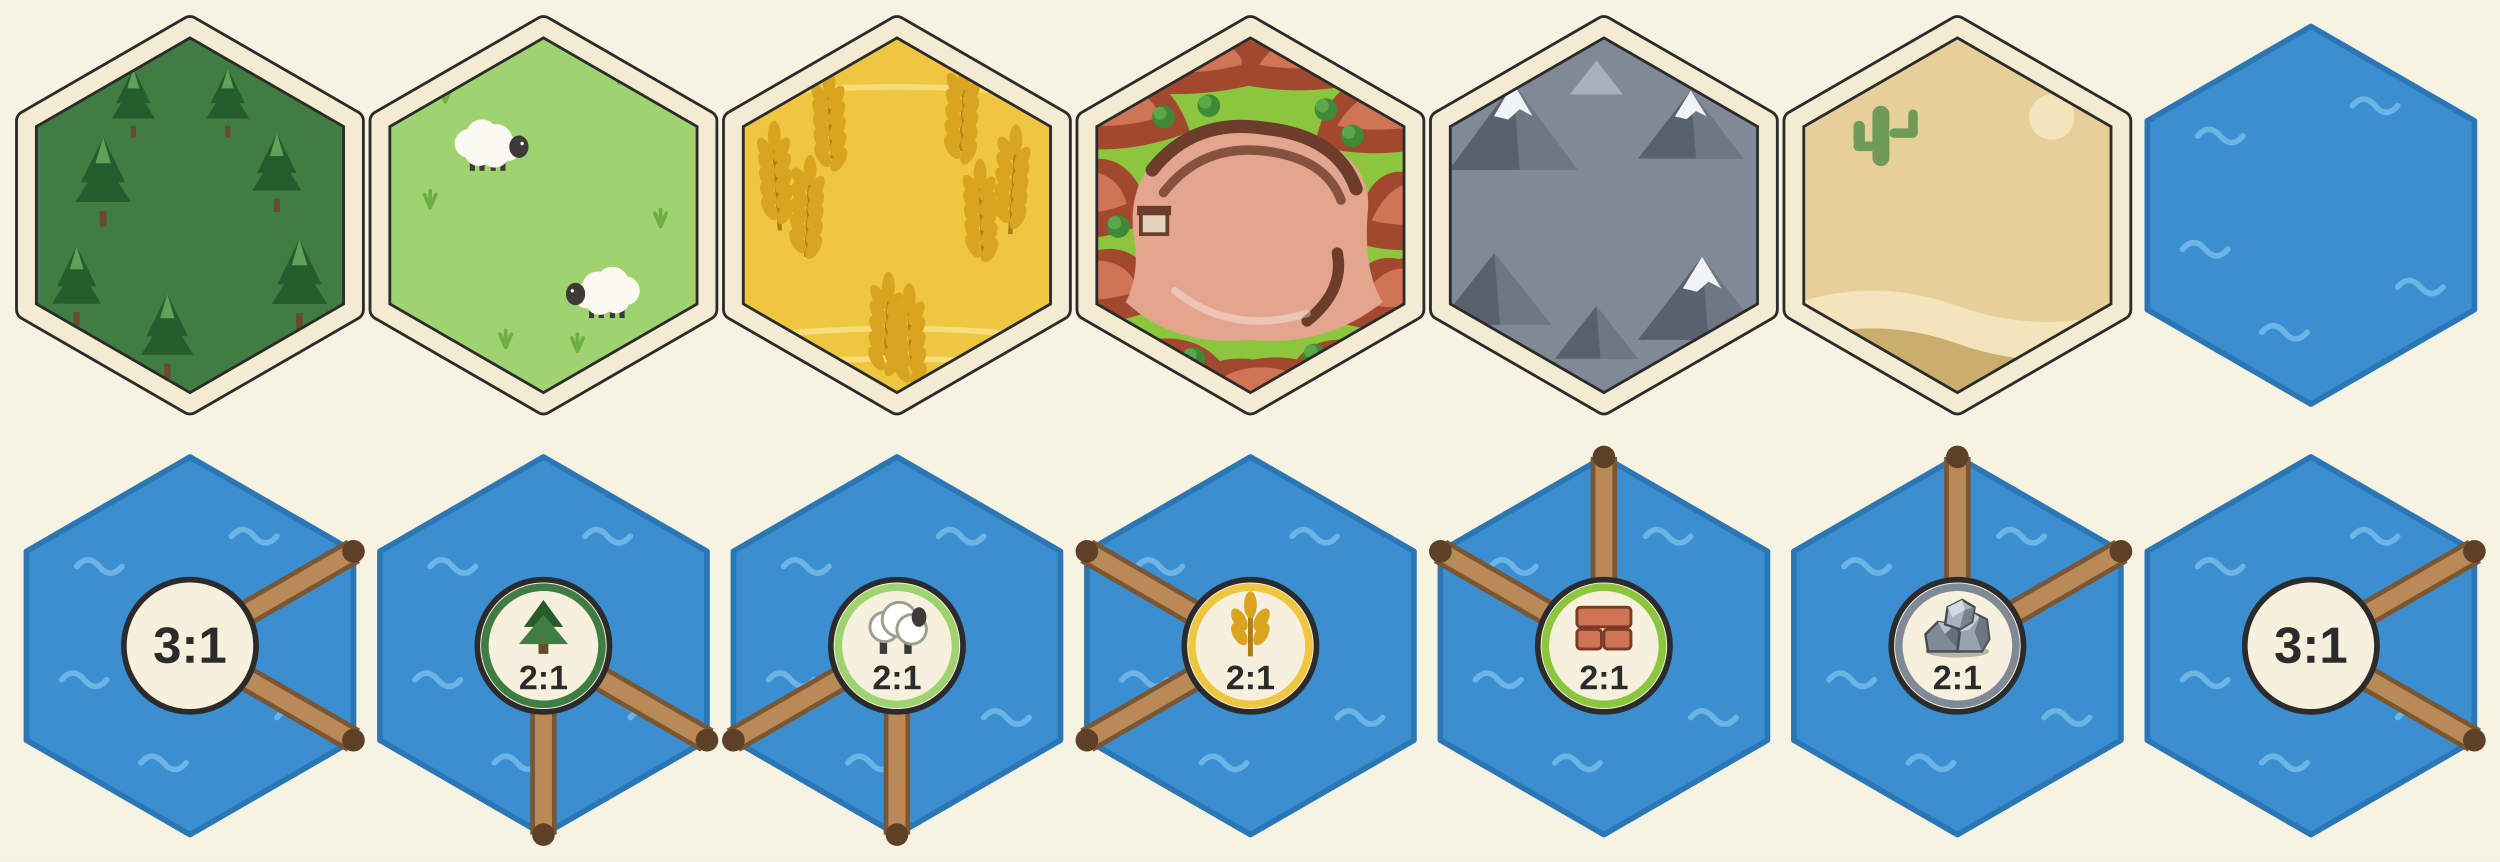
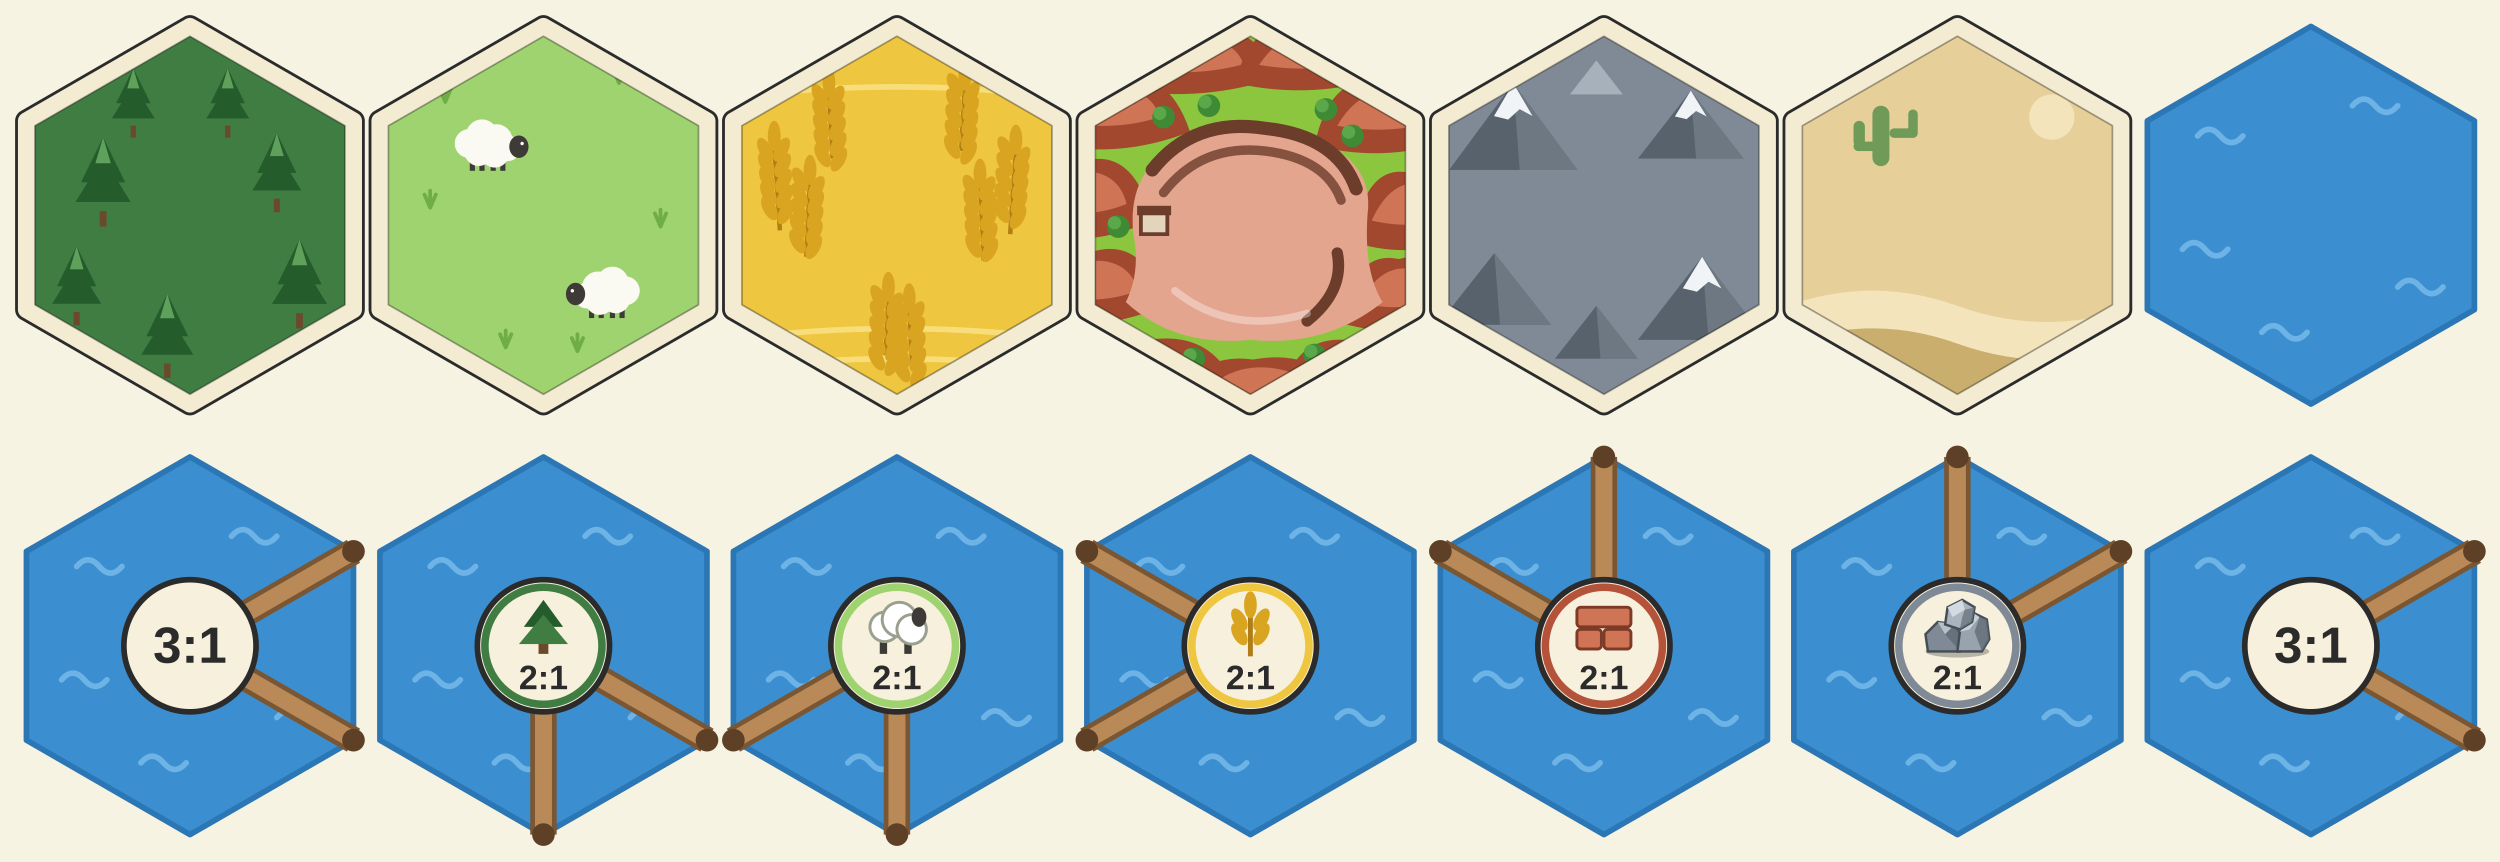
<svg xmlns="http://www.w3.org/2000/svg" viewBox="0 0 1324 456" width="1324" height="456">
  <rect width="100%" height="100%" fill="#f7f3e3" />
  <defs>
+     <symbol id="edge-dark" overflow="visible">
+       <polygon points="0,-100 86.603,-50 86.603,50 0,100 -86.603,50 -86.603,-50" fill="#2b2b2b" stroke="#2b2b2b" stroke-width="12" stroke-linejoin="round" />
+     </symbol>
+     <symbol id="edge-light" overflow="visible">
+       <polygon points="0,-100 86.603,-50 86.603,50 0,100 -86.603,50 -86.603,-50" fill="#f3ecd2" stroke="#f3ecd2" stroke-width="9" stroke-linejoin="round" />
+     </symbol>
    <symbol id="tile-W" overflow="visible">
      <clipPath id="clip-W">
-         <polygon points="0,-100 86.603,-50 86.603,50 0,100 -86.603,50 -86.603,-50" />
-       </clipPath>
-       <polygon points="0,-100 86.603,-50 86.603,50 0,100 -86.603,50 -86.603,-50" fill="#3f7d43" />
+         <polygon points="0.00,-94.80 82.10,-47.40 82.10,47.40 0.00,94.80 -82.10,47.40 -82.10,-47.40" />
+       </clipPath>
+       <polygon points="0,-100 86.603,-50 86.603,50 0,100 -86.603,50 -86.603,-50" fill="#3f7d43" clip-path="url(#clip-W)" />
      <g clip-path="url(#clip-W)">
        <rect x="-47.8" y="-2.132" width="3.6" height="8.1" fill="#6b4a2b" />
        <polygon points="-46,-41.3 -34.3,-17.432 -57.7,-17.432" fill="#245c2b" />
        <polygon points="-46,-30.59 -31.375,-7.028 -60.625,-7.028" fill="#245c2b" />
        <polygon points="-46,-41.3 -41.905,-27.53 -50.095,-27.53" fill="#5fa05a" />
        <rect x="44.4" y="-8.784" width="3.2" height="7.2" fill="#6b4a2b" />
        <polygon points="46,-43.6 56.4,-22.384 35.6,-22.384" fill="#245c2b" />
        <polygon points="46,-34.08 59.0,-13.136 33.0,-13.136" fill="#245c2b" />
        <polygon points="46,-43.6 49.64,-31.36 42.36,-31.36" fill="#5fa05a" />
        <rect x="-61.6" y="51.216" width="3.2" height="7.2" fill="#6b4a2b" />
        <polygon points="-60,16.4 -49.6,37.616 -70.4,37.616" fill="#245c2b" />
        <polygon points="-60,25.92 -47.0,46.864 -73.0,46.864" fill="#245c2b" />
        <polygon points="-60,16.4 -56.36,28.64 -63.64,28.64" fill="#5fa05a" />
        <rect x="56.2" y="51.868" width="3.6" height="8.1" fill="#6b4a2b" />
        <polygon points="58,12.7 69.7,36.568 46.3,36.568" fill="#245c2b" />
        <polygon points="58,23.41 72.625,46.972 43.375,46.972" fill="#245c2b" />
        <polygon points="58,12.7 62.095,26.47 53.905,26.47" fill="#5fa05a" />
        <rect x="-13.7" y="78.542" width="3.4" height="7.65" fill="#6b4a2b" />
        <polygon points="-12,41.55 -0.95,64.092 -23.05,64.092" fill="#245c2b" />
        <polygon points="-12,51.665 1.812,73.918 -25.812,73.918" fill="#245c2b" />
        <polygon points="-12,41.55 -8.133,54.555 -15.867,54.555" fill="#5fa05a" />
        <rect x="18.6" y="-47.436" width="2.8" height="6.3" fill="#6b4a2b" />
        <polygon points="20,-77.9 29.1,-59.336 10.9,-59.336" fill="#245c2b" />
        <polygon points="20,-69.57 31.375,-51.244 8.625,-51.244" fill="#245c2b" />
        <polygon points="20,-77.9 23.185,-67.19 16.815,-67.19" fill="#5fa05a" />
        <rect x="-31.4" y="-47.436" width="2.8" height="6.3" fill="#6b4a2b" />
        <polygon points="-30,-77.9 -20.9,-59.336 -39.1,-59.336" fill="#245c2b" />
        <polygon points="-30,-69.57 -18.625,-51.244 -41.375,-51.244" fill="#245c2b" />
        <polygon points="-30,-77.9 -26.815,-67.19 -33.185,-67.19" fill="#5fa05a" />
      </g>
-       <polygon points="0,-100 86.603,-50 86.603,50 0,100 -86.603,50 -86.603,-50" fill="none" stroke="#2b2b2b" stroke-width="12" stroke-linejoin="round" />
-       <polygon points="0,-100 86.603,-50 86.603,50 0,100 -86.603,50 -86.603,-50" fill="none" stroke="#f3ecd2" stroke-width="9" stroke-linejoin="round" />
+       <polygon points="0.00,-94.80 82.10,-47.40 82.10,47.40 0.00,94.80 -82.10,47.40 -82.10,-47.40" fill="none" stroke="#000" stroke-opacity="0.35" stroke-width="0.9" stroke-linejoin="round" />
    </symbol>
    <symbol id="tile-S" overflow="visible">
      <clipPath id="clip-S">
-         <polygon points="0,-100 86.603,-50 86.603,50 0,100 -86.603,50 -86.603,-50" />
-       </clipPath>
-       <polygon points="0,-100 86.603,-50 86.603,50 0,100 -86.603,50 -86.603,-50" fill="#9fd36f" />
+         <polygon points="0.00,-94.80 82.10,-47.40 82.10,47.40 0.00,94.80 -82.10,47.40 -82.10,-47.40" />
+       </clipPath>
+       <polygon points="0,-100 86.603,-50 86.603,50 0,100 -86.603,50 -86.603,-50" fill="#9fd36f" clip-path="url(#clip-S)" />
      <g clip-path="url(#clip-S)">
        <path d="M-60,-4 l-3,-7 M-60,-4 l0,-9 M-60,-4 l3,-7" stroke="#6fae45" stroke-width="2" stroke-linecap="round" fill="none" />
        <path d="M62,6 l-3,-7 M62,6 l0,-9 M62,6 l3,-7" stroke="#6fae45" stroke-width="2" stroke-linecap="round" fill="none" />
        <path d="M-20,70 l-3,-7 M-20,70 l0,-9 M-20,70 l3,-7" stroke="#6fae45" stroke-width="2" stroke-linecap="round" fill="none" />
        <path d="M40,-70 l-3,-7 M40,-70 l0,-9 M40,-70 l3,-7" stroke="#6fae45" stroke-width="2" stroke-linecap="round" fill="none" />
        <path d="M-52,-60 l-3,-7 M-52,-60 l0,-9 M-52,-60 l3,-7" stroke="#6fae45" stroke-width="2" stroke-linecap="round" fill="none" />
        <path d="M18,72 l-3,-7 M18,72 l0,-9 M18,72 l3,-7" stroke="#6fae45" stroke-width="2" stroke-linecap="round" fill="none" />
        <rect x="-39.01" y="-31.2" width="2.72" height="7.65" fill="#3d3a37" />
        <rect x="-33.91" y="-31.2" width="2.72" height="7.65" fill="#3d3a37" />
        <rect x="-27.96" y="-31.2" width="2.72" height="7.65" fill="#3d3a37" />
        <rect x="-22.86" y="-31.2" width="2.72" height="7.65" fill="#3d3a37" />
        <circle cx="-39.35" cy="-38.0" r="7.65" fill="#fbfaf2" />
        <circle cx="-32.55" cy="-42.25" r="8.5" fill="#fbfaf2" />
        <circle cx="-24.9" cy="-39.7" r="8.5" fill="#fbfaf2" />
        <circle cx="-18.95" cy="-35.45" r="6.8" fill="#fbfaf2" />
        <circle cx="-34.25" cy="-33.75" r="7.65" fill="#fbfaf2" />
        <circle cx="-25.75" cy="-32.9" r="7.65" fill="#fbfaf2" />
        <ellipse cx="-13.0" cy="-36.3" rx="5.1" ry="5.95" fill="#3d3a37" />
        <circle cx="-11.3" cy="-38" r="0.935" fill="#fbfaf2" />
        <rect x="40.29" y="46.8" width="2.72" height="7.65" fill="#3d3a37" />
        <rect x="35.19" y="46.8" width="2.72" height="7.65" fill="#3d3a37" />
        <rect x="29.24" y="46.8" width="2.72" height="7.65" fill="#3d3a37" />
        <rect x="24.14" y="46.8" width="2.72" height="7.65" fill="#3d3a37" />
        <circle cx="43.35" cy="40.0" r="7.65" fill="#fbfaf2" />
        <circle cx="36.55" cy="35.75" r="8.5" fill="#fbfaf2" />
        <circle cx="28.9" cy="38.3" r="8.5" fill="#fbfaf2" />
        <circle cx="22.95" cy="42.55" r="6.8" fill="#fbfaf2" />
        <circle cx="38.25" cy="44.25" r="7.65" fill="#fbfaf2" />
        <circle cx="29.75" cy="45.1" r="7.65" fill="#fbfaf2" />
        <ellipse cx="17.0" cy="41.7" rx="5.1" ry="5.95" fill="#3d3a37" />
        <circle cx="15.3" cy="40" r="0.935" fill="#fbfaf2" />
      </g>
-       <polygon points="0,-100 86.603,-50 86.603,50 0,100 -86.603,50 -86.603,-50" fill="none" stroke="#2b2b2b" stroke-width="12" stroke-linejoin="round" />
-       <polygon points="0,-100 86.603,-50 86.603,50 0,100 -86.603,50 -86.603,-50" fill="none" stroke="#f3ecd2" stroke-width="9" stroke-linejoin="round" />
+       <polygon points="0.00,-94.80 82.10,-47.40 82.10,47.40 0.00,94.80 -82.10,47.40 -82.10,-47.40" fill="none" stroke="#000" stroke-opacity="0.35" stroke-width="0.9" stroke-linejoin="round" />
    </symbol>
    <symbol id="tile-G" overflow="visible">
      <clipPath id="clip-G">
-         <polygon points="0,-100 86.603,-50 86.603,50 0,100 -86.603,50 -86.603,-50" />
-       </clipPath>
-       <polygon points="0,-100 86.603,-50 86.603,50 0,100 -86.603,50 -86.603,-50" fill="#efc63f" />
+         <polygon points="0.00,-94.80 82.10,-47.40 82.10,47.40 0.00,94.80 -82.10,47.40 -82.10,-47.40" />
+       </clipPath>
+       <polygon points="0,-100 86.603,-50 86.603,50 0,100 -86.603,50 -86.603,-50" fill="#efc63f" clip-path="url(#clip-G)" />
      <g clip-path="url(#clip-G)">
        <path d="M-90,-62 Q0,-74 90,-62" stroke="#f8de7a" stroke-width="3" fill="none" />
        <path d="M-90,66 Q0,54 90,66" stroke="#f8de7a" stroke-width="3" fill="none" />
        <path d="M-90,82 Q0,70 90,82" stroke="#f8de7a" stroke-width="3" fill="none" />
        <path d="M-62,8 Q-63.2,-14.0 -65.0,-36" stroke="#b07e14" stroke-width="2.4" fill="none" />
        <ellipse cx="-65.0" cy="-42" rx="3.4" ry="8" fill="#d9a521" />
        <ellipse cx="-70.0" cy="-36" rx="3.4" ry="7" fill="#d9a521" transform="rotate(-28 -67 -36)" />
        <ellipse cx="-60.0" cy="-33" rx="3.4" ry="7" fill="#d9a521" transform="rotate(28 -57 -36)" />
        <ellipse cx="-69.4" cy="-28" rx="3.4" ry="7" fill="#d9a521" transform="rotate(-28 -67 -28)" />
        <ellipse cx="-59.4" cy="-25" rx="3.4" ry="7" fill="#d9a521" transform="rotate(28 -57 -28)" />
        <ellipse cx="-68.8" cy="-20" rx="3.4" ry="7" fill="#d9a521" transform="rotate(-28 -67 -20)" />
        <ellipse cx="-58.8" cy="-17" rx="3.4" ry="7" fill="#d9a521" transform="rotate(28 -57 -20)" />
        <ellipse cx="-68.2" cy="-12" rx="3.4" ry="7" fill="#d9a521" transform="rotate(-28 -67 -12)" />
        <ellipse cx="-58.2" cy="-9" rx="3.4" ry="7" fill="#d9a521" transform="rotate(28 -57 -12)" />
        <ellipse cx="-67.6" cy="-4" rx="3.4" ry="7" fill="#d9a521" transform="rotate(-28 -67 -4)" />
        <ellipse cx="-57.6" cy="-1" rx="3.4" ry="7" fill="#d9a521" transform="rotate(28 -57 -4)" />
        <path d="M-48,22 Q-47.2,2.0 -46.0,-18" stroke="#b07e14" stroke-width="2.4" fill="none" />
        <ellipse cx="-46.0" cy="-24" rx="3.4" ry="8" fill="#d9a521" />
        <ellipse cx="-51.0" cy="-18" rx="3.4" ry="7" fill="#d9a521" transform="rotate(-28 -53 -18)" />
        <ellipse cx="-41.0" cy="-15" rx="3.4" ry="7" fill="#d9a521" transform="rotate(28 -43 -18)" />
        <ellipse cx="-51.4" cy="-10" rx="3.4" ry="7" fill="#d9a521" transform="rotate(-28 -53 -10)" />
        <ellipse cx="-41.4" cy="-7" rx="3.4" ry="7" fill="#d9a521" transform="rotate(28 -43 -10)" />
        <ellipse cx="-51.8" cy="-2" rx="3.4" ry="7" fill="#d9a521" transform="rotate(-28 -53 -2)" />
        <ellipse cx="-41.8" cy="1" rx="3.4" ry="7" fill="#d9a521" transform="rotate(28 -43 -2)" />
        <ellipse cx="-52.2" cy="6" rx="3.4" ry="7" fill="#d9a521" transform="rotate(-28 -53 6)" />
        <ellipse cx="-42.2" cy="9" rx="3.4" ry="7" fill="#d9a521" transform="rotate(28 -43 6)" />
        <ellipse cx="-52.6" cy="14" rx="3.4" ry="7" fill="#d9a521" transform="rotate(-28 -53 14)" />
        <ellipse cx="-42.6" cy="17" rx="3.4" ry="7" fill="#d9a521" transform="rotate(28 -43 14)" />
        <path d="M-34,-30 Q-34.8,-47.0 -36.0,-64" stroke="#b07e14" stroke-width="2.4" fill="none" />
        <ellipse cx="-36.0" cy="-70" rx="3.4" ry="8" fill="#d9a521" />
        <ellipse cx="-41.0" cy="-64" rx="3.4" ry="7" fill="#d9a521" transform="rotate(-28 -39 -64)" />
        <ellipse cx="-31.0" cy="-61" rx="3.4" ry="7" fill="#d9a521" transform="rotate(28 -29 -64)" />
        <ellipse cx="-40.6" cy="-56" rx="3.4" ry="7" fill="#d9a521" transform="rotate(-28 -39 -56)" />
        <ellipse cx="-30.6" cy="-53" rx="3.4" ry="7" fill="#d9a521" transform="rotate(28 -29 -56)" />
        <ellipse cx="-40.2" cy="-48" rx="3.4" ry="7" fill="#d9a521" transform="rotate(-28 -39 -48)" />
        <ellipse cx="-30.2" cy="-45" rx="3.4" ry="7" fill="#d9a521" transform="rotate(28 -29 -48)" />
        <ellipse cx="-39.8" cy="-40" rx="3.4" ry="7" fill="#d9a521" transform="rotate(-28 -39 -40)" />
        <ellipse cx="-29.8" cy="-37" rx="3.4" ry="7" fill="#d9a521" transform="rotate(28 -29 -40)" />
        <ellipse cx="-39.4" cy="-32" rx="3.4" ry="7" fill="#d9a521" transform="rotate(-28 -39 -32)" />
        <ellipse cx="-29.4" cy="-29" rx="3.4" ry="7" fill="#d9a521" transform="rotate(28 -29 -32)" />
        <path d="M60,10 Q61.2,-12.0 63.0,-34" stroke="#b07e14" stroke-width="2.4" fill="none" />
        <ellipse cx="63.0" cy="-40" rx="3.4" ry="8" fill="#d9a521" />
        <ellipse cx="58.0" cy="-34" rx="3.4" ry="7" fill="#d9a521" transform="rotate(-28 55 -34)" />
        <ellipse cx="68.0" cy="-31" rx="3.4" ry="7" fill="#d9a521" transform="rotate(28 65 -34)" />
        <ellipse cx="57.4" cy="-26" rx="3.4" ry="7" fill="#d9a521" transform="rotate(-28 55 -26)" />
        <ellipse cx="67.4" cy="-23" rx="3.4" ry="7" fill="#d9a521" transform="rotate(28 65 -26)" />
        <ellipse cx="56.8" cy="-18" rx="3.4" ry="7" fill="#d9a521" transform="rotate(-28 55 -18)" />
        <ellipse cx="66.8" cy="-15" rx="3.4" ry="7" fill="#d9a521" transform="rotate(28 65 -18)" />
        <ellipse cx="56.2" cy="-10" rx="3.4" ry="7" fill="#d9a521" transform="rotate(-28 55 -10)" />
        <ellipse cx="66.2" cy="-7" rx="3.4" ry="7" fill="#d9a521" transform="rotate(28 65 -10)" />
        <ellipse cx="55.6" cy="-2" rx="3.4" ry="7" fill="#d9a521" transform="rotate(-28 55 -2)" />
        <ellipse cx="65.6" cy="1" rx="3.4" ry="7" fill="#d9a521" transform="rotate(28 65 -2)" />
        <path d="M46,24 Q45.2,4.0 44.0,-16" stroke="#b07e14" stroke-width="2.4" fill="none" />
        <ellipse cx="44.0" cy="-22" rx="3.4" ry="8" fill="#d9a521" />
        <ellipse cx="39.0" cy="-16" rx="3.4" ry="7" fill="#d9a521" transform="rotate(-28 41 -16)" />
        <ellipse cx="49.0" cy="-13" rx="3.4" ry="7" fill="#d9a521" transform="rotate(28 51 -16)" />
        <ellipse cx="39.4" cy="-8" rx="3.4" ry="7" fill="#d9a521" transform="rotate(-28 41 -8)" />
        <ellipse cx="49.4" cy="-5" rx="3.4" ry="7" fill="#d9a521" transform="rotate(28 51 -8)" />
        <ellipse cx="39.8" cy="0" rx="3.4" ry="7" fill="#d9a521" transform="rotate(-28 41 0)" />
        <ellipse cx="49.8" cy="3" rx="3.4" ry="7" fill="#d9a521" transform="rotate(28 51 0)" />
        <ellipse cx="40.2" cy="8" rx="3.4" ry="7" fill="#d9a521" transform="rotate(-28 41 8)" />
        <ellipse cx="50.2" cy="11" rx="3.4" ry="7" fill="#d9a521" transform="rotate(28 51 8)" />
        <ellipse cx="40.6" cy="16" rx="3.4" ry="7" fill="#d9a521" transform="rotate(-28 41 16)" />
        <ellipse cx="50.6" cy="19" rx="3.4" ry="7" fill="#d9a521" transform="rotate(28 51 16)" />
        <path d="M34,-34 Q34.8,-51.0 36.0,-68" stroke="#b07e14" stroke-width="2.4" fill="none" />
        <ellipse cx="36.0" cy="-74" rx="3.4" ry="8" fill="#d9a521" />
        <ellipse cx="31.0" cy="-68" rx="3.4" ry="7" fill="#d9a521" transform="rotate(-28 29 -68)" />
        <ellipse cx="41.0" cy="-65" rx="3.4" ry="7" fill="#d9a521" transform="rotate(28 39 -68)" />
        <ellipse cx="30.6" cy="-60" rx="3.4" ry="7" fill="#d9a521" transform="rotate(-28 29 -60)" />
        <ellipse cx="40.6" cy="-57" rx="3.4" ry="7" fill="#d9a521" transform="rotate(28 39 -60)" />
        <ellipse cx="30.2" cy="-52" rx="3.4" ry="7" fill="#d9a521" transform="rotate(-28 29 -52)" />
        <ellipse cx="40.2" cy="-49" rx="3.4" ry="7" fill="#d9a521" transform="rotate(28 39 -52)" />
        <ellipse cx="29.8" cy="-44" rx="3.4" ry="7" fill="#d9a521" transform="rotate(-28 29 -44)" />
        <ellipse cx="39.8" cy="-41" rx="3.4" ry="7" fill="#d9a521" transform="rotate(28 39 -44)" />
        <ellipse cx="29.4" cy="-36" rx="3.4" ry="7" fill="#d9a521" transform="rotate(-28 29 -36)" />
        <ellipse cx="39.4" cy="-33" rx="3.4" ry="7" fill="#d9a521" transform="rotate(28 39 -36)" />
        <path d="M-6,74 Q-5.4,59.0 -4.5,44" stroke="#b07e14" stroke-width="2.4" fill="none" />
        <ellipse cx="-4.5" cy="38" rx="3.4" ry="8" fill="#d9a521" />
        <ellipse cx="-9.5" cy="44" rx="3.4" ry="7" fill="#d9a521" transform="rotate(-28 -11 44)" />
        <ellipse cx="0.5" cy="47" rx="3.4" ry="7" fill="#d9a521" transform="rotate(28 -1 44)" />
        <ellipse cx="-9.8" cy="52" rx="3.4" ry="7" fill="#d9a521" transform="rotate(-28 -11 52)" />
        <ellipse cx="0.2" cy="55" rx="3.4" ry="7" fill="#d9a521" transform="rotate(28 -1 52)" />
        <ellipse cx="-10.1" cy="60" rx="3.4" ry="7" fill="#d9a521" transform="rotate(-28 -11 60)" />
        <ellipse cx="-0.1" cy="63" rx="3.4" ry="7" fill="#d9a521" transform="rotate(28 -1 60)" />
        <ellipse cx="-10.4" cy="68" rx="3.4" ry="7" fill="#d9a521" transform="rotate(-28 -11 68)" />
        <ellipse cx="-0.4" cy="71" rx="3.4" ry="7" fill="#d9a521" transform="rotate(28 -1 68)" />
        <ellipse cx="-10.7" cy="76" rx="3.4" ry="7" fill="#d9a521" transform="rotate(-28 -11 76)" />
        <ellipse cx="-0.7" cy="79" rx="3.4" ry="7" fill="#d9a521" transform="rotate(28 -1 76)" />
        <path d="M8,78 Q7.4,64.0 6.5,50" stroke="#b07e14" stroke-width="2.4" fill="none" />
        <ellipse cx="6.5" cy="44" rx="3.4" ry="8" fill="#d9a521" />
        <ellipse cx="1.5" cy="50" rx="3.4" ry="7" fill="#d9a521" transform="rotate(-28 3 50)" />
        <ellipse cx="11.5" cy="53" rx="3.4" ry="7" fill="#d9a521" transform="rotate(28 13 50)" />
        <ellipse cx="1.8" cy="58" rx="3.4" ry="7" fill="#d9a521" transform="rotate(-28 3 58)" />
        <ellipse cx="11.8" cy="61" rx="3.4" ry="7" fill="#d9a521" transform="rotate(28 13 58)" />
        <ellipse cx="2.1" cy="66" rx="3.4" ry="7" fill="#d9a521" transform="rotate(-28 3 66)" />
        <ellipse cx="12.1" cy="69" rx="3.4" ry="7" fill="#d9a521" transform="rotate(28 13 66)" />
        <ellipse cx="2.4" cy="74" rx="3.4" ry="7" fill="#d9a521" transform="rotate(-28 3 74)" />
        <ellipse cx="12.4" cy="77" rx="3.4" ry="7" fill="#d9a521" transform="rotate(28 13 74)" />
        <ellipse cx="2.7" cy="82" rx="3.4" ry="7" fill="#d9a521" transform="rotate(-28 3 82)" />
        <ellipse cx="12.7" cy="85" rx="3.4" ry="7" fill="#d9a521" transform="rotate(28 13 82)" />
      </g>
-       <polygon points="0,-100 86.603,-50 86.603,50 0,100 -86.603,50 -86.603,-50" fill="none" stroke="#2b2b2b" stroke-width="12" stroke-linejoin="round" />
-       <polygon points="0,-100 86.603,-50 86.603,50 0,100 -86.603,50 -86.603,-50" fill="none" stroke="#f3ecd2" stroke-width="9" stroke-linejoin="round" />
+       <polygon points="0.00,-94.80 82.10,-47.40 82.10,47.40 0.00,94.80 -82.10,47.40 -82.10,-47.40" fill="none" stroke="#000" stroke-opacity="0.35" stroke-width="0.9" stroke-linejoin="round" />
    </symbol>
    <symbol id="tile-C" overflow="visible">
      <clipPath id="clip-C">
-         <polygon points="0,-100 86.603,-50 86.603,50 0,100 -86.603,50 -86.603,-50" />
-       </clipPath>
-       <polygon points="0,-100 86.603,-50 86.603,50 0,100 -86.603,50 -86.603,-50" fill="#8cc63f" />
+         <polygon points="0.00,-94.80 82.10,-47.40 82.10,47.40 0.00,94.80 -82.10,47.40 -82.10,-47.40" />
+       </clipPath>
+       <polygon points="0,-100 86.603,-50 86.603,50 0,100 -86.603,50 -86.603,-50" fill="#8cc63f" clip-path="url(#clip-C)" />
      <g clip-path="url(#clip-C)">
        <path d="M-74,-68.0 Q-65.2,-104 -34.4,-99.2 Q0.8,-106.4 14,-72.8 Q-30,-58.4 -74,-68.0 Z" fill="#a2482f" />
        <path d="M-60.8,-77.6 Q-47.6,-96.8 -25.6,-94.4 Q-8.0,-92.0 -3.6,-80 Q-30,-72.8 -60.8,-77.6 Z" fill="#cf7455" />
        <path d="M-8,-70.0 Q0.4,-106 29.8,-101.2 Q63.4,-108.4 76,-74.8 Q34,-60.4 -8,-70.0 Z" fill="#a2482f" />
        <path d="M4.6,-79.6 Q17.2,-98.8 38.2,-96.4 Q55.0,-94.0 59.2,-82 Q34,-74.8 4.6,-79.6 Z" fill="#cf7455" />
        <path d="M-112,-39.0 Q-104.0,-78 -76.0,-72.8 Q-44.0,-80.6 -32,-44.2 Q-72,-28.6 -112,-39.0 Z" fill="#a2482f" />
        <path d="M-100.0,-49.4 Q-88.0,-70.2 -68.0,-67.6 Q-52.0,-65.0 -48.0,-52 Q-72,-44.2 -100.0,-49.4 Z" fill="#cf7455" />
        <path d="M34,-37.0 Q42.0,-76 70.0,-70.8 Q102.0,-78.6 114,-42.2 Q74,-26.6 34,-37.0 Z" fill="#a2482f" />
        <path d="M46.0,-47.4 Q58.0,-68.2 78.0,-65.6 Q94.0,-63.0 98.0,-50 Q74,-42.2 46.0,-47.4 Z" fill="#cf7455" />
        <path d="M-120,8.0 Q-113.2,-34 -89.4,-28.4 Q-62.2,-36.8 -52,2.4 Q-86,19.2 -120,8.0 Z" fill="#a2482f" />
        <path d="M-109.8,-3.2 Q-99.6,-25.6 -82.6,-22.8 Q-69.0,-20.0 -65.6,-6 Q-86,2.4 -109.8,-3.2 Z" fill="#cf7455" />
        <path d="M54,14.0 Q60.8,-28 84.6,-22.4 Q111.8,-30.8 122,8.4 Q88,25.2 54,14.0 Z" fill="#a2482f" />
        <path d="M64.2,2.8 Q74.4,-19.6 91.4,-16.8 Q105.0,-14.0 108.4,0 Q88,8.4 64.2,2.8 Z" fill="#cf7455" />
        <path d="M-114,53.0 Q-107.2,14 -83.4,19.2 Q-56.2,11.4 -46,47.8 Q-80,63.4 -114,53.0 Z" fill="#a2482f" />
        <path d="M-103.8,42.6 Q-93.6,21.8 -76.6,24.4 Q-63.0,27.0 -59.6,40 Q-80,47.8 -103.8,42.6 Z" fill="#cf7455" />
        <path d="M48,57.0 Q54.8,18 78.6,23.2 Q105.8,15.4 116,51.8 Q82,67.4 48,57.0 Z" fill="#a2482f" />
        <path d="M58.2,46.6 Q68.4,25.8 85.4,28.4 Q99.0,31.0 102.4,44 Q82,51.8 58.2,46.6 Z" fill="#cf7455" />
        <path d="M-96,95.0 Q-87.2,62 -56.4,66.4 Q-21.2,59.8 -8,90.6 Q-52,103.8 -96,95.0 Z" fill="#a2482f" />
        <path d="M-82.8,86.2 Q-69.6,68.6 -47.6,70.8 Q-30.0,73.0 -25.6,84 Q-52,90.6 -82.8,86.2 Z" fill="#cf7455" />
        <path d="M-40,105.0 Q-30.8,72 1.4,76.4 Q38.2,69.8 52,100.6 Q6,113.8 -40,105.0 Z" fill="#a2482f" />
        <path d="M-26.2,96.2 Q-12.4,78.6 10.6,80.8 Q29.0,83.0 33.6,94 Q6,100.6 -26.2,96.2 Z" fill="#cf7455" />
        <path d="M16,95.0 Q24.4,62 53.8,66.4 Q87.4,59.8 100,90.6 Q58,103.8 16,95.0 Z" fill="#a2482f" />
        <path d="M28.6,86.2 Q41.2,68.6 62.2,70.8 Q79.0,73.0 83.2,84 Q58,90.6 28.6,86.2 Z" fill="#cf7455" />
        <path d="M-62,10 Q-66,-28 -30,-42 Q0,-52 30,-42 Q66,-30 62,0 Q60,30 70,46 Q40,70 0,66 Q-40,70 -66,46 Q-58,30 -62,10 Z" fill="#e4a58f" />
        <path d="M-52,-24 Q-30,-52 8,-46 Q46,-42 56,-14" stroke="#6b3d2a" stroke-width="7" fill="none" stroke-linecap="round" />
        <path d="M-46,-12 Q-26,-38 8,-34 Q40,-30 48,-8" stroke="#6b3d2a" stroke-width="5" fill="none" stroke-linecap="round" opacity="0.8" />
        <path d="M30,56 Q50,40 46,20" stroke="#6b3d2a" stroke-width="6" fill="none" stroke-linecap="round" />
        <path d="M-40,40 Q-10,64 30,52" stroke="#ffffff" stroke-width="4" fill="none" opacity="0.35" stroke-linecap="round" />
        <rect x="-58" y="-2" width="14" height="12" fill="#e3d5bd" stroke="#6b3d2a" stroke-width="2" />
        <rect x="-60" y="-5" width="18" height="5" fill="#6b3d2a" />
        <circle cx="-46" cy="-52" r="6" fill="#3f8a34" />
        <circle cx="-48" cy="-54" r="3.5" fill="#5aa84a" />
        <circle cx="-22" cy="-58" r="6" fill="#3f8a34" />
        <circle cx="-24" cy="-60" r="3.5" fill="#5aa84a" />
        <circle cx="40" cy="-56" r="6" fill="#3f8a34" />
        <circle cx="38" cy="-58" r="3.5" fill="#5aa84a" />
        <circle cx="54" cy="-42" r="6" fill="#3f8a34" />
        <circle cx="52" cy="-44" r="3.5" fill="#5aa84a" />
        <circle cx="-70" cy="6" r="6" fill="#3f8a34" />
        <circle cx="-72" cy="4" r="3.5" fill="#5aa84a" />
        <circle cx="34" cy="74" r="6" fill="#3f8a34" />
        <circle cx="32" cy="72" r="3.5" fill="#5aa84a" />
        <circle cx="-30" cy="76" r="6" fill="#3f8a34" />
        <circle cx="-32" cy="74" r="3.5" fill="#5aa84a" />
      </g>
-       <polygon points="0,-100 86.603,-50 86.603,50 0,100 -86.603,50 -86.603,-50" fill="none" stroke="#2b2b2b" stroke-width="12" stroke-linejoin="round" />
-       <polygon points="0,-100 86.603,-50 86.603,50 0,100 -86.603,50 -86.603,-50" fill="none" stroke="#f3ecd2" stroke-width="9" stroke-linejoin="round" />
+       <polygon points="0.00,-94.80 82.10,-47.40 82.10,47.40 0.00,94.80 -82.10,47.40 -82.10,-47.40" fill="none" stroke="#000" stroke-opacity="0.35" stroke-width="0.9" stroke-linejoin="round" />
    </symbol>
    <symbol id="tile-O" overflow="visible">
      <clipPath id="clip-O">
-         <polygon points="0,-100 86.603,-50 86.603,50 0,100 -86.603,50 -86.603,-50" />
-       </clipPath>
-       <polygon points="0,-100 86.603,-50 86.603,50 0,100 -86.603,50 -86.603,-50" fill="#7f8a96" />
+         <polygon points="0.00,-94.80 82.10,-47.40 82.10,47.40 0.00,94.80 -82.10,47.40 -82.10,-47.40" />
+       </clipPath>
+       <polygon points="0,-100 86.603,-50 86.603,50 0,100 -86.603,50 -86.603,-50" fill="#7f8a96" clip-path="url(#clip-O)" />
      <g clip-path="url(#clip-O)">
        <polygon points="-82,-24 -48,-70 -14,-24" fill="#58626d" />
        <polygon points="-48,-70 -14,-24 -44.6,-24" fill="#7f8a96" opacity="0.55" />
        <polygon points="-48,-70 -37.8,-52.52 -44.6,-56.2 -50.72,-50.68 -58.2,-52.52" fill="#f1f4f7" />
        <polygon points="18,-30 46,-66 74,-30" fill="#58626d" />
        <polygon points="46,-66 74,-30 48.8,-30" fill="#7f8a96" opacity="0.55" />
        <polygon points="46,-66 54.4,-52.32 48.8,-55.2 43.76,-50.88 37.6,-52.32" fill="#f1f4f7" />
        <polygon points="-88,58 -58,20 -28,58" fill="#58626d" />
        <polygon points="-58,20 -28,58 -55.0,58" fill="#7f8a96" opacity="0.55" />
        <polygon points="18,66 52,22 86,66" fill="#58626d" />
        <polygon points="52,22 86,66 55.4,66" fill="#7f8a96" opacity="0.55" />
        <polygon points="52,22 62.2,38.72 55.4,35.2 49.28,40.48 41.8,38.72" fill="#f1f4f7" />
        <polygon points="-26,76 -4,48 18,76" fill="#58626d" />
        <polygon points="-4,48 18,76 -1.8,76" fill="#7f8a96" opacity="0.55" />
        <polygon points="-18,-64 -4,-82 10,-64" fill="#a7b1bb" />
      </g>
-       <polygon points="0,-100 86.603,-50 86.603,50 0,100 -86.603,50 -86.603,-50" fill="none" stroke="#2b2b2b" stroke-width="12" stroke-linejoin="round" />
-       <polygon points="0,-100 86.603,-50 86.603,50 0,100 -86.603,50 -86.603,-50" fill="none" stroke="#f3ecd2" stroke-width="9" stroke-linejoin="round" />
+       <polygon points="0.00,-94.80 82.10,-47.40 82.10,47.40 0.00,94.80 -82.10,47.40 -82.10,-47.40" fill="none" stroke="#000" stroke-opacity="0.35" stroke-width="0.9" stroke-linejoin="round" />
    </symbol>
    <symbol id="tile-D" overflow="visible">
      <clipPath id="clip-D">
-         <polygon points="0,-100 86.603,-50 86.603,50 0,100 -86.603,50 -86.603,-50" />
-       </clipPath>
-       <polygon points="0,-100 86.603,-50 86.603,50 0,100 -86.603,50 -86.603,-50" fill="#e6cf99" />
+         <polygon points="0.00,-94.80 82.10,-47.40 82.10,47.40 0.00,94.80 -82.10,47.40 -82.10,-47.40" />
+       </clipPath>
+       <polygon points="0,-100 86.603,-50 86.603,50 0,100 -86.603,50 -86.603,-50" fill="#e6cf99" clip-path="url(#clip-D)" />
      <g clip-path="url(#clip-D)">
        <circle cx="50" cy="-52" r="12" fill="#f3e4bb" />
        <g fill="#6f9a58">
          <rect x="-45" y="-58" width="9" height="32" rx="4.5" />
          <rect x="-55" y="-50" width="6" height="14" rx="3" />
          <rect x="-55" y="-39" width="14" height="5" rx="2.5" />
          <rect x="-36" y="-46" width="14" height="5" rx="2.5" />
          <rect x="-26" y="-56" width="5" height="15" rx="2.5" />
        </g>
        <path d="M-100,52 Q-50,30 0,48 T100,46 L100,120 L-100,120 Z" fill="#f3e4bb" />
        <path d="M-100,72 Q-50,50 0,68 T100,66 L100,120 L-100,120 Z" fill="#c9ae6e" />
      </g>
-       <polygon points="0,-100 86.603,-50 86.603,50 0,100 -86.603,50 -86.603,-50" fill="none" stroke="#2b2b2b" stroke-width="12" stroke-linejoin="round" />
-       <polygon points="0,-100 86.603,-50 86.603,50 0,100 -86.603,50 -86.603,-50" fill="none" stroke="#f3ecd2" stroke-width="9" stroke-linejoin="round" />
+       <polygon points="0.00,-94.80 82.10,-47.40 82.10,47.40 0.00,94.80 -82.10,47.40 -82.10,-47.40" fill="none" stroke="#000" stroke-opacity="0.35" stroke-width="0.9" stroke-linejoin="round" />
    </symbol>
    <symbol id="sea" overflow="visible">
      <clipPath id="clip-sea">
        <polygon points="0,-100 86.603,-50 86.603,50 0,100 -86.603,50 -86.603,-50" />
      </clipPath>
      <polygon points="0,-100 86.603,-50 86.603,50 0,100 -86.603,50 -86.603,-50" fill="#3b8fd0" />
      <g clip-path="url(#clip-sea)">
        <path d="M-60,-42 q6,-7 12,0 t12,0" stroke="#6db3e6" stroke-width="3" fill="none" stroke-linecap="round" />
        <path d="M22,-58 q6,-7 12,0 t12,0" stroke="#6db3e6" stroke-width="3" fill="none" stroke-linecap="round" />
        <path d="M-26,62 q6,-7 12,0 t12,0" stroke="#6db3e6" stroke-width="3" fill="none" stroke-linecap="round" />
        <path d="M46,38 q6,-7 12,0 t12,0" stroke="#6db3e6" stroke-width="3" fill="none" stroke-linecap="round" />
        <path d="M-68,18 q6,-7 12,0 t12,0" stroke="#6db3e6" stroke-width="3" fill="none" stroke-linecap="round" />
      </g>
      <polygon points="0,-100 86.603,-50 86.603,50 0,100 -86.603,50 -86.603,-50" fill="none" stroke="#2b76b5" stroke-width="3" stroke-linejoin="round" />
    </symbol>
    <symbol id="dock" overflow="visible">
      <line x1="0" y1="0" x2="86.603" y2="-50" stroke="#7a5632" stroke-width="14" stroke-linecap="butt" />
      <line x1="0" y1="0" x2="86.603" y2="-50" stroke="#b98a58" stroke-width="9" stroke-linecap="butt" />
      <line x1="0" y1="0" x2="86.603" y2="50" stroke="#7a5632" stroke-width="14" stroke-linecap="butt" />
      <line x1="0" y1="0" x2="86.603" y2="50" stroke="#b98a58" stroke-width="9" stroke-linecap="butt" />
      <circle cx="86.603" cy="-50" r="6" fill="#5e4026" />
      <circle cx="86.603" cy="50" r="6" fill="#5e4026" />
    </symbol>
  </defs>
+   <use href="#edge-dark" x="100.603" y="114" />
+   <use href="#edge-dark" x="287.809" y="114" />
+   <use href="#edge-dark" x="475.015" y="114" />
+   <use href="#edge-dark" x="662.221" y="114" />
+   <use href="#edge-dark" x="849.427" y="114" />
+   <use href="#edge-dark" x="1036.633" y="114" />
+   <use href="#edge-light" x="100.603" y="114" />
+   <use href="#edge-light" x="287.809" y="114" />
+   <use href="#edge-light" x="475.015" y="114" />
+   <use href="#edge-light" x="662.221" y="114" />
+   <use href="#edge-light" x="849.427" y="114" />
+   <use href="#edge-light" x="1036.633" y="114" />
  <use href="#tile-W" x="100.603" y="114" />
  <use href="#tile-S" x="287.809" y="114" />
  <use href="#tile-G" x="475.015" y="114" />
  <use href="#tile-C" x="662.221" y="114" />
  <use href="#tile-O" x="849.427" y="114" />
  <use href="#tile-D" x="1036.633" y="114" />
  <use href="#sea" x="1223.839" y="114" />
  <g transform="translate(100.603 342)">
    <use href="#sea" />
    <use href="#dock" transform="rotate(0)" />
    <circle r="35" fill="#f6f0dc" stroke="#2b2b2b" stroke-width="3" />
    <text y="9" text-anchor="middle" font-family="Arial, Helvetica, sans-serif" font-size="27" font-weight="bold" fill="#2b2b2b">3:1</text>
  </g>
  <g transform="translate(287.809 342)">
    <use href="#sea" />
    <use href="#dock" transform="rotate(60)" />
    <circle r="35" fill="#f6f0dc" stroke="#2b2b2b" stroke-width="3" />
    <circle r="31" fill="none" stroke="#3f7d43" stroke-width="4" />
    <g transform="translate(0 -10) scale(1.3)">
      <rect x="-2" y="6" width="4" height="5" fill="#6b4a2b" />
      <polygon points="0,-11 8,0 -8,0" fill="#245c2b" />
      <polygon points="0,-5 10,7 -10,7" fill="#3f7d43" />
    </g>
    <text y="23" text-anchor="middle" font-family="Arial, Helvetica, sans-serif" font-size="18" font-weight="bold" fill="#2b2b2b">2:1</text>
  </g>
  <g transform="translate(475.015 342)">
    <use href="#sea" />
    <use href="#dock" transform="rotate(120)" />
    <circle r="35" fill="#f6f0dc" stroke="#2b2b2b" stroke-width="3" />
    <circle r="31" fill="none" stroke="#9fd36f" stroke-width="4" />
    <g transform="translate(0 -10) scale(1.3)">
      <rect x="-7" y="4" width="3" height="7" fill="#3d3a37" />
      <rect x="3" y="4" width="3" height="7" fill="#3d3a37" />
      <circle cx="-5" cy="0" r="6" fill="#ffffff" stroke="#9aa08f" stroke-width="1.2" />
      <circle cx="1" cy="-3" r="7" fill="#ffffff" stroke="#9aa08f" stroke-width="1.2" />
      <circle cx="6" cy="1" r="6" fill="#ffffff" stroke="#9aa08f" stroke-width="1.2" />
      <ellipse cx="9" cy="-4" rx="3" ry="4" fill="#3d3a37" />
    </g>
    <text y="23" text-anchor="middle" font-family="Arial, Helvetica, sans-serif" font-size="18" font-weight="bold" fill="#2b2b2b">2:1</text>
  </g>
  <g transform="translate(662.221 342)">
    <use href="#sea" />
    <use href="#dock" transform="rotate(180)" />
    <circle r="35" fill="#f6f0dc" stroke="#2b2b2b" stroke-width="3" />
    <circle r="31" fill="none" stroke="#efc63f" stroke-width="4" />
    <g transform="translate(0 -10) scale(1.3)">
      <path d="M0,12 L0,-8" stroke="#b07e14" stroke-width="2" />
      <ellipse cx="-4.5" cy="-3" rx="2.6" ry="5" fill="#d9a521" transform="rotate(-30 -4.5 -3)" />
      <ellipse cx="4.5" cy="-3" rx="2.6" ry="5" fill="#d9a521" transform="rotate(30 4.5 -3)" />
      <ellipse cx="-4.5" cy="3" rx="2.6" ry="5" fill="#d9a521" transform="rotate(-30 -4.5 3)" />
      <ellipse cx="4.5" cy="3" rx="2.6" ry="5" fill="#d9a521" transform="rotate(30 4.5 3)" />
      <ellipse cx="0" cy="-9" rx="2.6" ry="5.5" fill="#d9a521" />
    </g>
    <text y="23" text-anchor="middle" font-family="Arial, Helvetica, sans-serif" font-size="18" font-weight="bold" fill="#2b2b2b">2:1</text>
  </g>
  <g transform="translate(849.427 342)">
    <use href="#sea" />
    <use href="#dock" transform="rotate(240)" />
    <circle r="35" fill="#f6f0dc" stroke="#2b2b2b" stroke-width="3" />
-     <circle r="31" fill="none" stroke="#8cc63f" stroke-width="4" />
+     <circle r="31" fill="none" stroke="#b4533a" stroke-width="4" />
    <g transform="translate(0 -10) scale(1.3)">
      <rect x="-11" y="-8" width="22" height="8" rx="1.5" fill="#cf7455" stroke="#7d3a26" stroke-width="1.2" />
      <rect x="-11" y="1" width="10" height="8" rx="1.5" fill="#cf7455" stroke="#7d3a26" stroke-width="1.2" />
      <rect x="0" y="1" width="11" height="8" rx="1.5" fill="#cf7455" stroke="#7d3a26" stroke-width="1.2" />
    </g>
    <text y="23" text-anchor="middle" font-family="Arial, Helvetica, sans-serif" font-size="18" font-weight="bold" fill="#2b2b2b">2:1</text>
  </g>
  <g transform="translate(1036.633 342)">
    <use href="#sea" />
    <use href="#dock" transform="rotate(300)" />
    <circle r="35" fill="#f6f0dc" stroke="#2b2b2b" stroke-width="3" />
    <circle r="31" fill="none" stroke="#7f8a96" stroke-width="4" />
    <g transform="translate(0 -10) scale(1.3)">
      <ellipse cx="0" cy="10" rx="13" ry="2.5" fill="#000000" opacity="0.25" />
      <polygon points="-12,10 -13,3 -8,-2 -1,-1 2,5 1,10" fill="#7f8a96" stroke="#454d56" stroke-width="1" />
      <polygon points="-8,-2 -1,-1 -5,3" fill="#b7c0c9" />
      <polygon points="-1,-1 2,5 1,10 -5,3" fill="#5f6a75" opacity="0.8" />
      <polygon points="0,10 1,2 6,-6 12,-3 13,5 10,10" fill="#98a3ae" stroke="#454d56" stroke-width="1" />
      <polygon points="1,2 6,-6 9,-4 5,1" fill="#c8d0d8" />
      <polygon points="9,-4 12,-3 13,5 10,10 7,2" fill="#626c77" opacity="0.8" />
      <polygon points="-5,-1 -4,-8 2,-11 7,-8 6,-2 1,1" fill="#aab4be" stroke="#454d56" stroke-width="1" />
      <polygon points="-4,-8 2,-11 3,-7 -2,-4" fill="#d3dae1" />
      <polygon points="3,-7 7,-8 6,-2 1,1 2,-4" fill="#6a7580" opacity="0.8" />
    </g>
    <text y="23" text-anchor="middle" font-family="Arial, Helvetica, sans-serif" font-size="18" font-weight="bold" fill="#2b2b2b">2:1</text>
  </g>
  <g transform="translate(1223.839 342)">
    <use href="#sea" />
    <use href="#dock" transform="rotate(0)" />
    <circle r="35" fill="#f6f0dc" stroke="#2b2b2b" stroke-width="3" />
    <text y="9" text-anchor="middle" font-family="Arial, Helvetica, sans-serif" font-size="27" font-weight="bold" fill="#2b2b2b">3:1</text>
  </g>
</svg>
